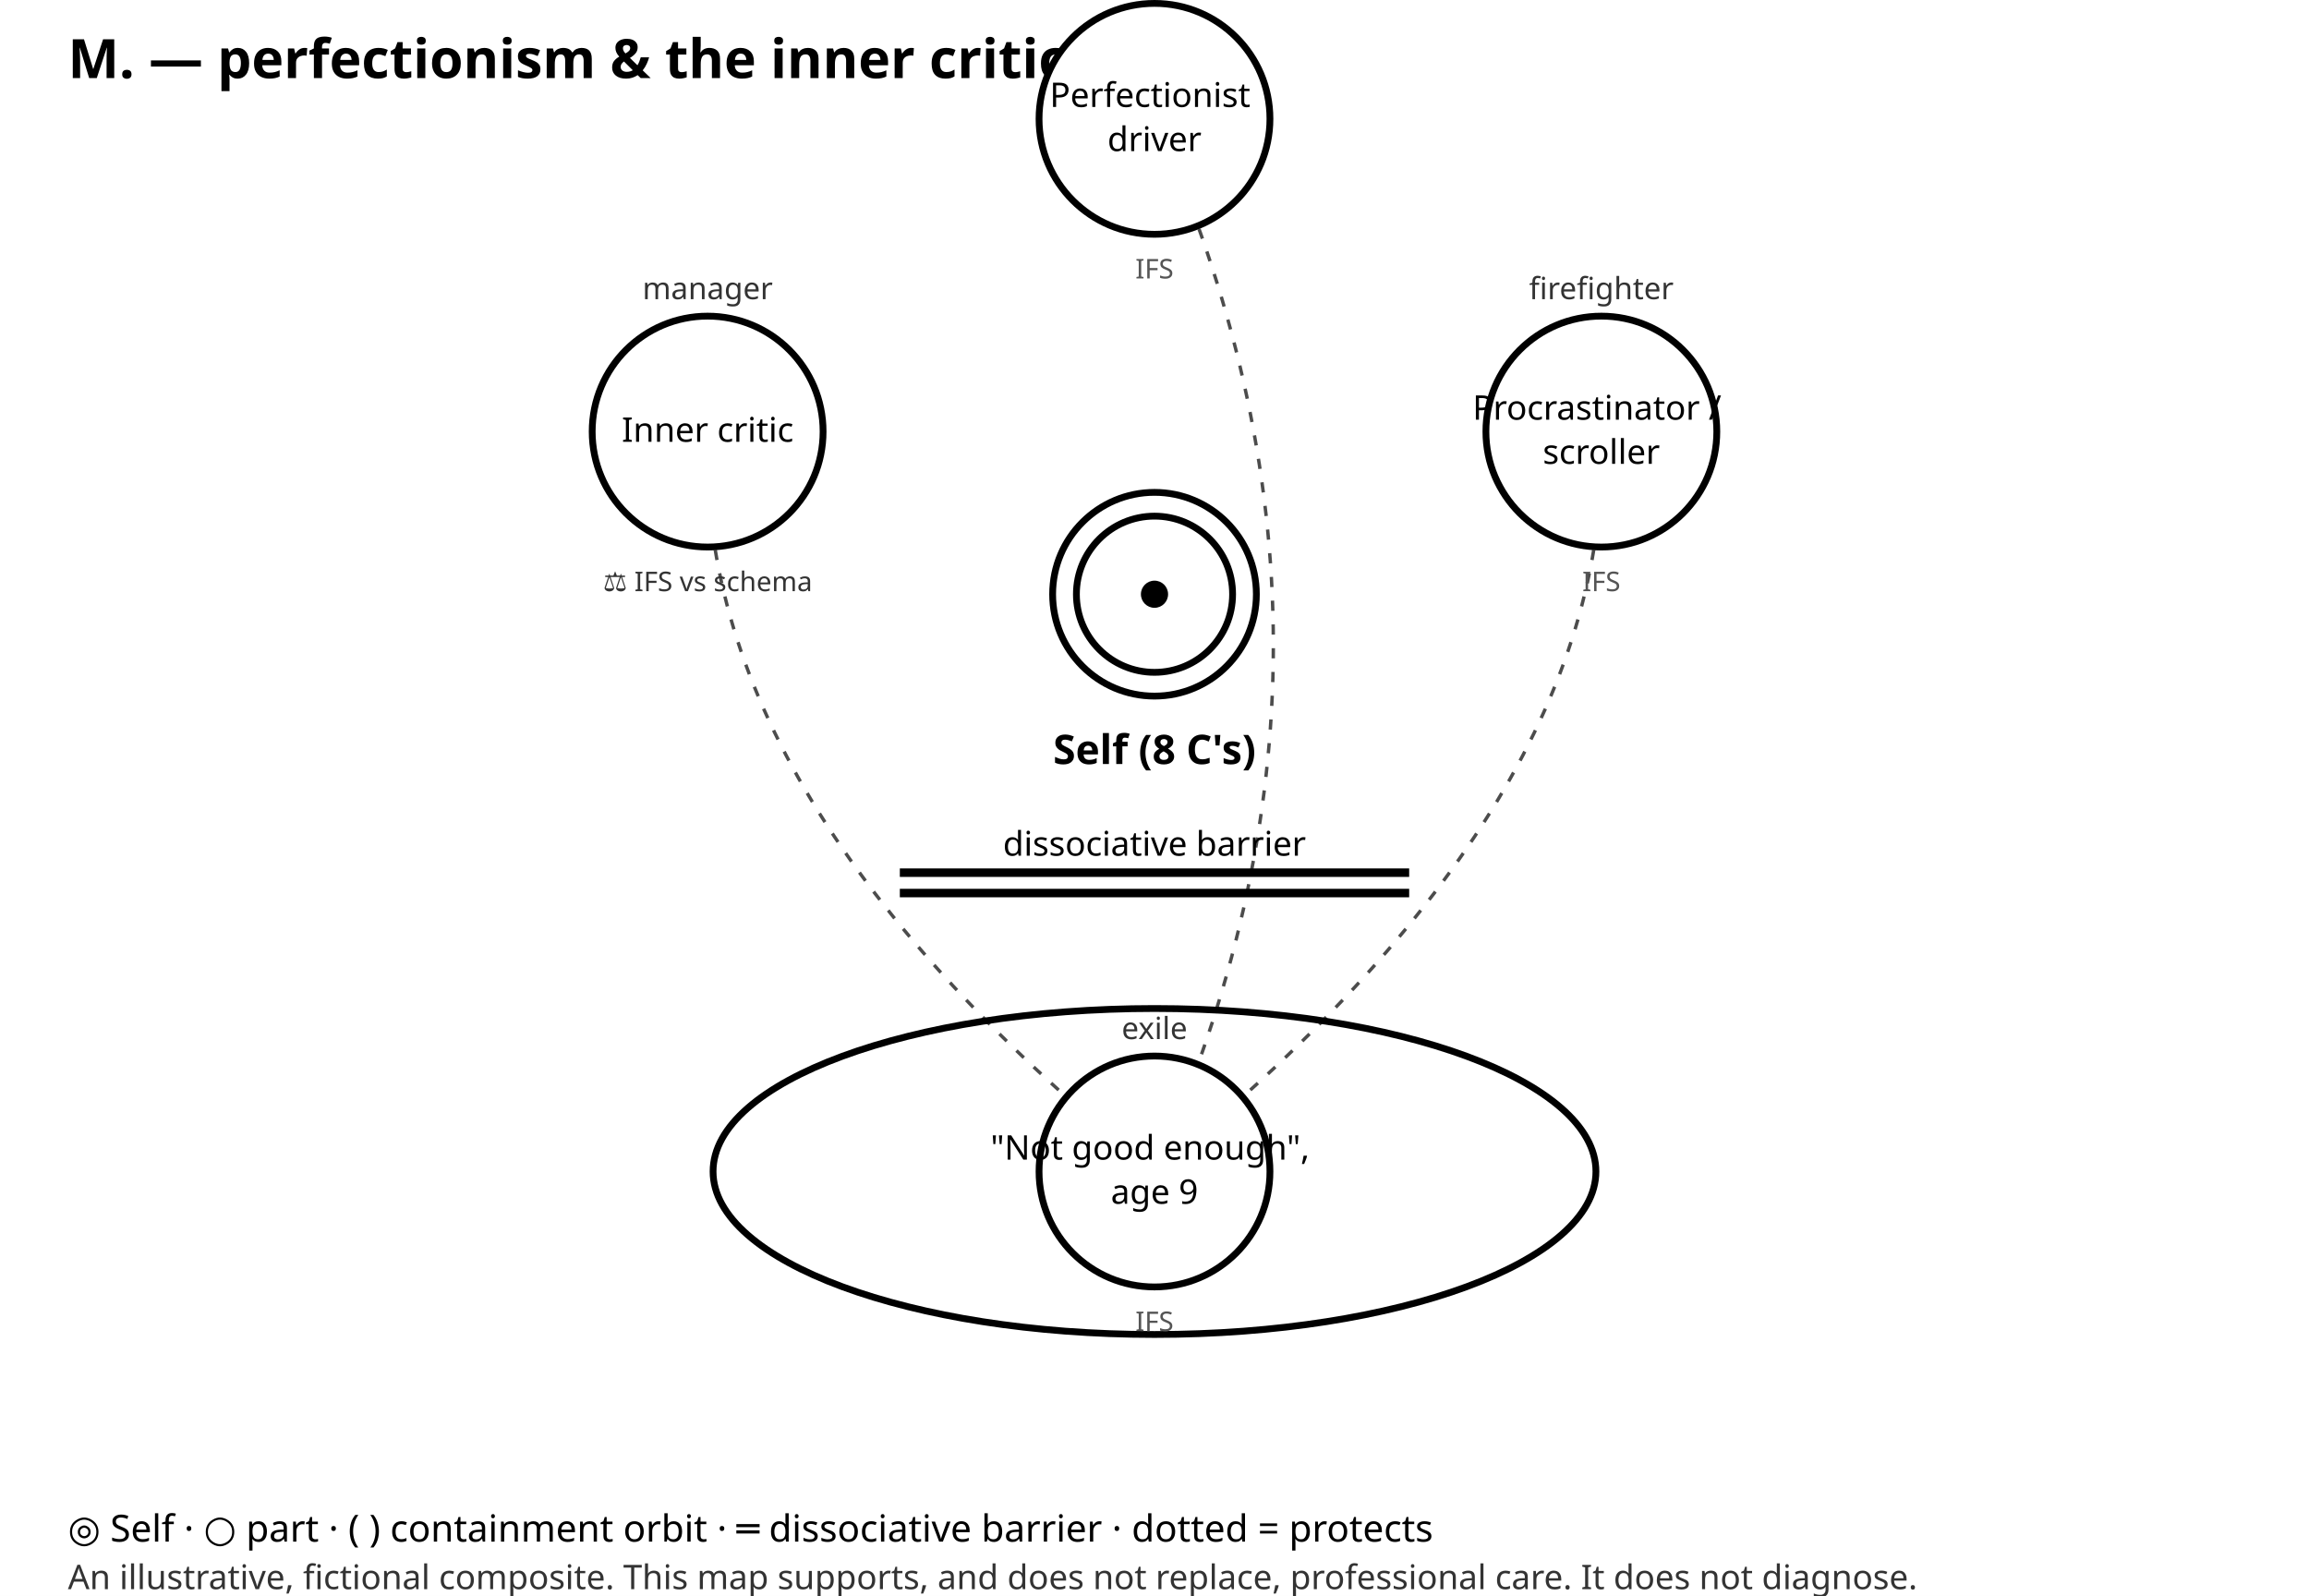
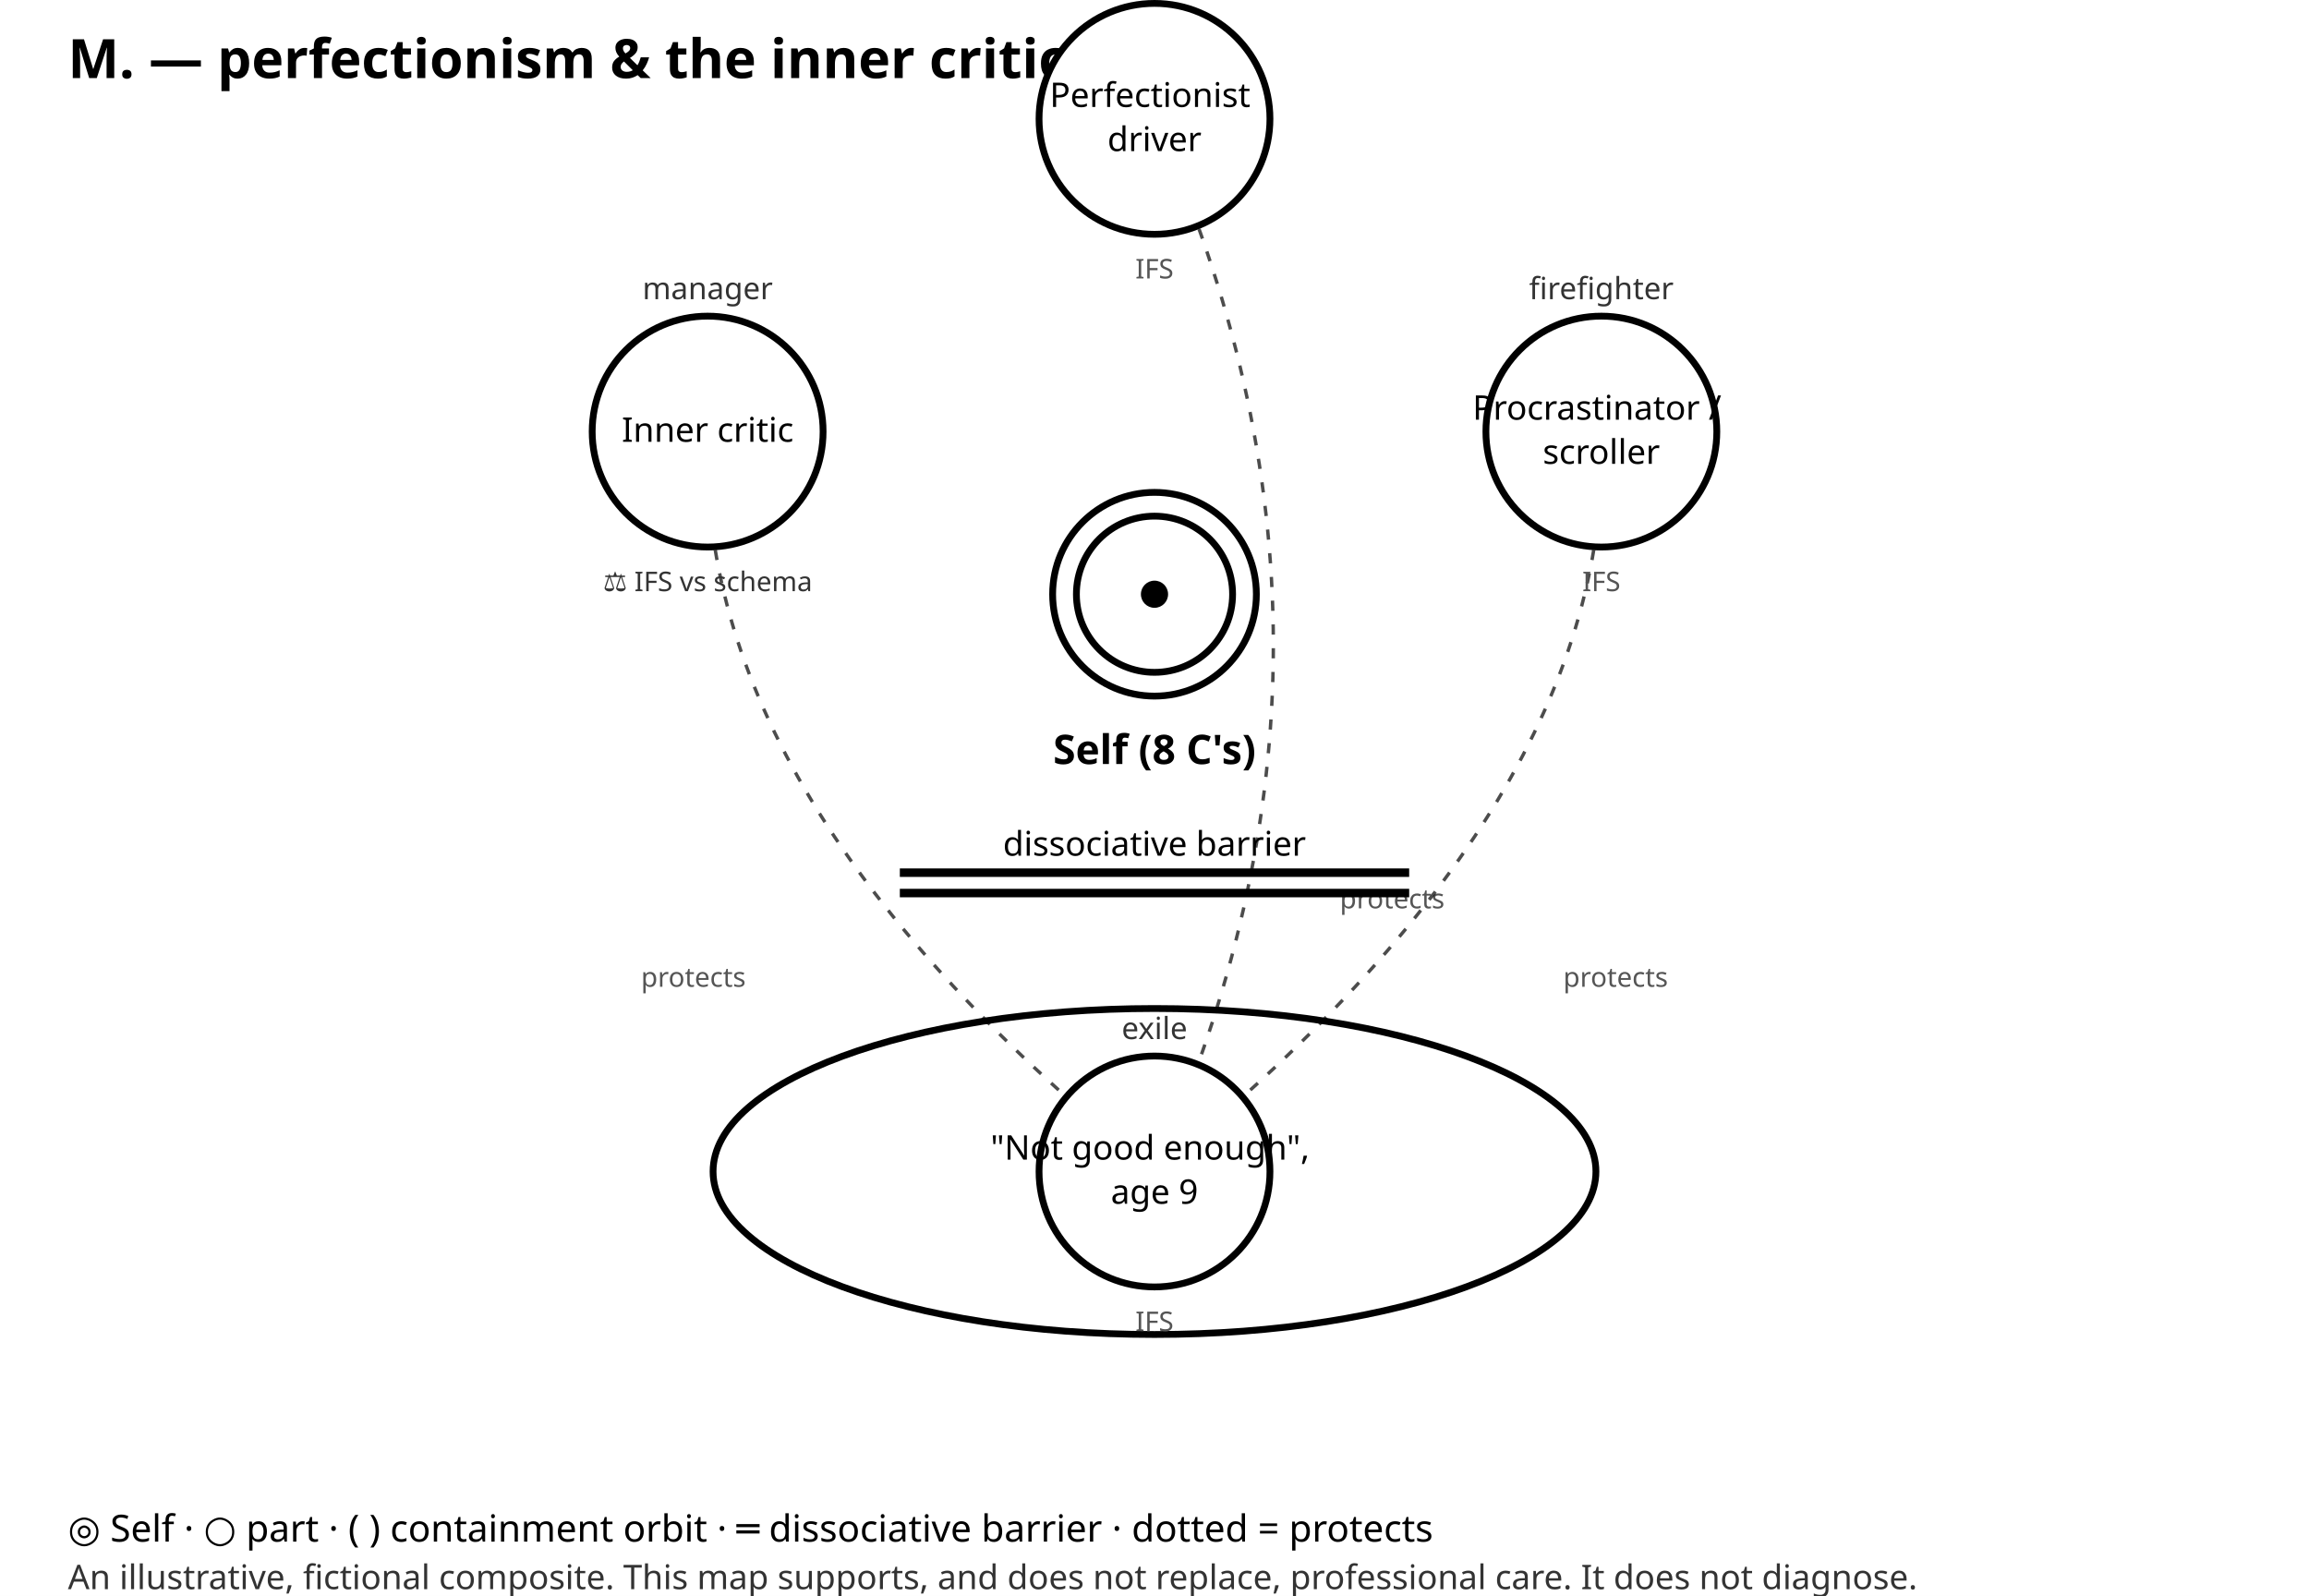
<svg xmlns="http://www.w3.org/2000/svg" viewBox="0 0 680 470" role="img" aria-label="Parts map: M. — perfectionism &amp; the inner critic. Self at the centre. Protectors around it: Inner critic (manager), Perfectionist driver (manager), Procrastinator / scroller (firefighter). Exile(s): &quot;Not good enough&quot;, age 9, behind a dissociative barrier from Self. Protectors guard the exile. Origins disagree on: Inner critic (claimed by IFS and schema) — both claims are shown, not merged.">
  <rect x="0" y="0" width="680" height="470" fill="#fff" />
  <text x="20" y="23" font-family="sans-serif" font-size="16" font-weight="700">M. — perfectionism &amp; the inner critic</text>
  <ellipse cx="340" cy="345" rx="130" ry="48" fill="none" stroke="#000" stroke-width="2" />
  <path d="M 208.4,127.1 Q 204.2,236.1 340,345" fill="none" stroke="#000" stroke-width="1" stroke-dasharray="3 4" opacity="0.7" />
+   <text x="204.2" y="290.6" font-family="sans-serif" font-size="8" text-anchor="middle" fill="#555" stroke="#fff" stroke-width="2.5" paint-order="stroke">protects</text>
  <path d="M 340,35 Q 410,190 340,345" fill="none" stroke="#000" stroke-width="1" stroke-dasharray="3 4" opacity="0.7" />
+   <text x="410" y="267.5" font-family="sans-serif" font-size="8" text-anchor="middle" fill="#555" stroke="#fff" stroke-width="2.5" paint-order="stroke">protects</text>
  <path d="M 471.6,127.1 Q 475.8,236.1 340,345" fill="none" stroke="#000" stroke-width="1" stroke-dasharray="3 4" opacity="0.7" />
+   <text x="475.8" y="290.6" font-family="sans-serif" font-size="8" text-anchor="middle" fill="#555" stroke="#fff" stroke-width="2.5" paint-order="stroke">protects</text>
  <line x1="265" y1="257" x2="415" y2="257" stroke="#000" stroke-width="2.5" />
  <line x1="265" y1="263" x2="415" y2="263" stroke="#000" stroke-width="2.5" />
  <text x="340" y="252" font-family="sans-serif" font-size="10" text-anchor="middle">dissociative barrier</text>
  <circle cx="340" cy="175" r="30" fill="#fff" stroke="#000" stroke-width="2" />
  <circle cx="340" cy="175" r="23" fill="none" stroke="#000" stroke-width="2" />
  <circle cx="340" cy="175" r="4" fill="#000" />
  <text x="340" y="225" font-family="sans-serif" font-size="12" font-weight="700" text-anchor="middle">Self (8 C's)</text>
  <text x="208.4" y="88.1" font-family="sans-serif" font-size="9" text-anchor="middle" fill="#333">manager</text>
  <circle cx="208.4" cy="127.1" r="34" fill="#fff" stroke="#000" stroke-width="2" />
  <text x="208.4" y="130.1" font-family="sans-serif" font-size="10" text-anchor="middle">Inner critic</text>
  <text x="208.4" y="174.1" font-family="sans-serif" font-size="8" text-anchor="middle" fill="#333">⚖ IFS vs schema</text>
  <text x="340" y="-4" font-family="sans-serif" font-size="9" text-anchor="middle" fill="#333">manager</text>
  <circle cx="340" cy="35" r="34" fill="#fff" stroke="#000" stroke-width="2" />
  <text text-anchor="middle" font-family="sans-serif" font-size="10">
    <tspan x="340" y="31.5">Perfectionist</tspan>
    <tspan x="340" y="44.5">driver</tspan>
  </text>
  <text x="340" y="82" font-family="sans-serif" font-size="8" text-anchor="middle" fill="#555">IFS</text>
  <text x="471.6" y="88.1" font-family="sans-serif" font-size="9" text-anchor="middle" fill="#333">firefighter</text>
  <circle cx="471.6" cy="127.1" r="34" fill="#fff" stroke="#000" stroke-width="2" />
  <text text-anchor="middle" font-family="sans-serif" font-size="10">
    <tspan x="471.6" y="123.6">Procrastinator /</tspan>
    <tspan x="471.6" y="136.6">scroller</tspan>
  </text>
  <text x="471.6" y="174.1" font-family="sans-serif" font-size="8" text-anchor="middle" fill="#555">IFS</text>
  <text x="340" y="306" font-family="sans-serif" font-size="9" text-anchor="middle" fill="#333">exile</text>
  <circle cx="340" cy="345" r="34" fill="#fff" stroke="#000" stroke-width="2" />
  <text text-anchor="middle" font-family="sans-serif" font-size="10">
    <tspan x="340" y="341.5">"Not good enough",</tspan>
    <tspan x="340" y="354.5">age 9</tspan>
  </text>
  <text x="340" y="392" font-family="sans-serif" font-size="8" text-anchor="middle" fill="#555">IFS</text>
  <text x="20" y="454" font-family="sans-serif" font-size="11">◎ Self · ○ part · ( ) containment orbit · ═ dissociative barrier · dotted = protects</text>
  <text x="20" y="468" font-family="sans-serif" font-size="10" fill="#333">An illustrative, fictional composite. This map supports, and does not replace, professional care. It does not diagnose.</text>
</svg>
